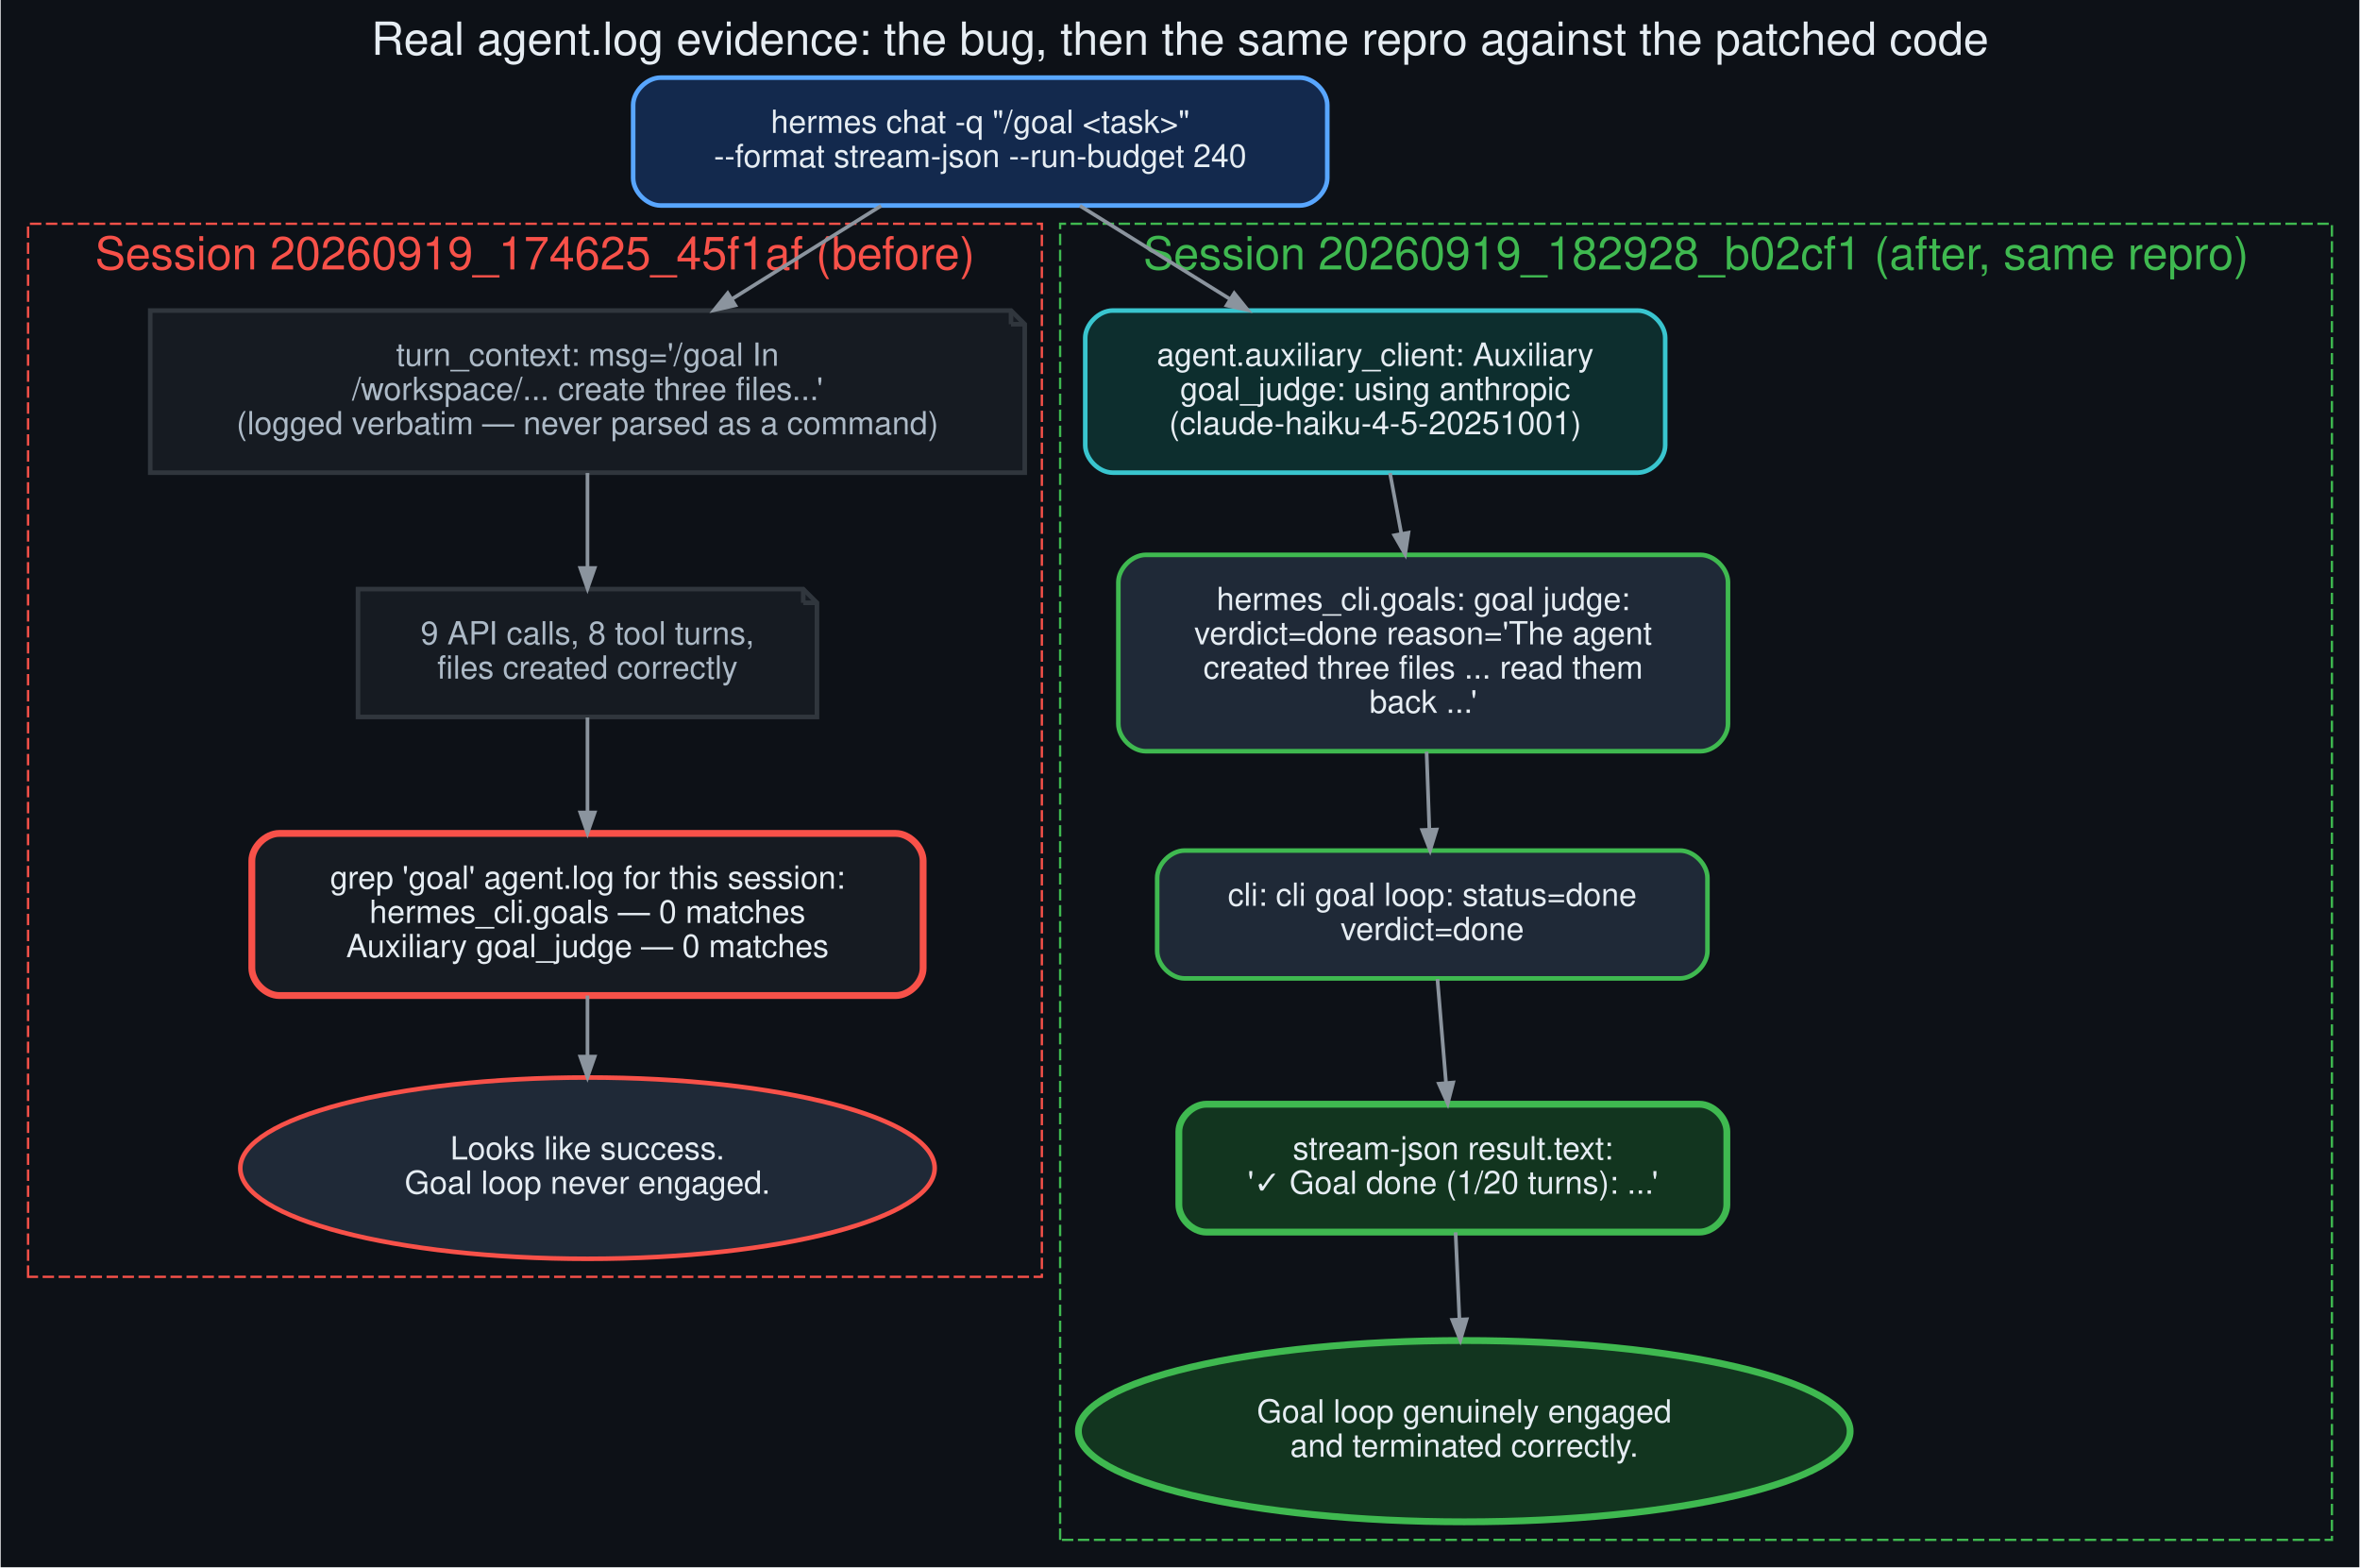
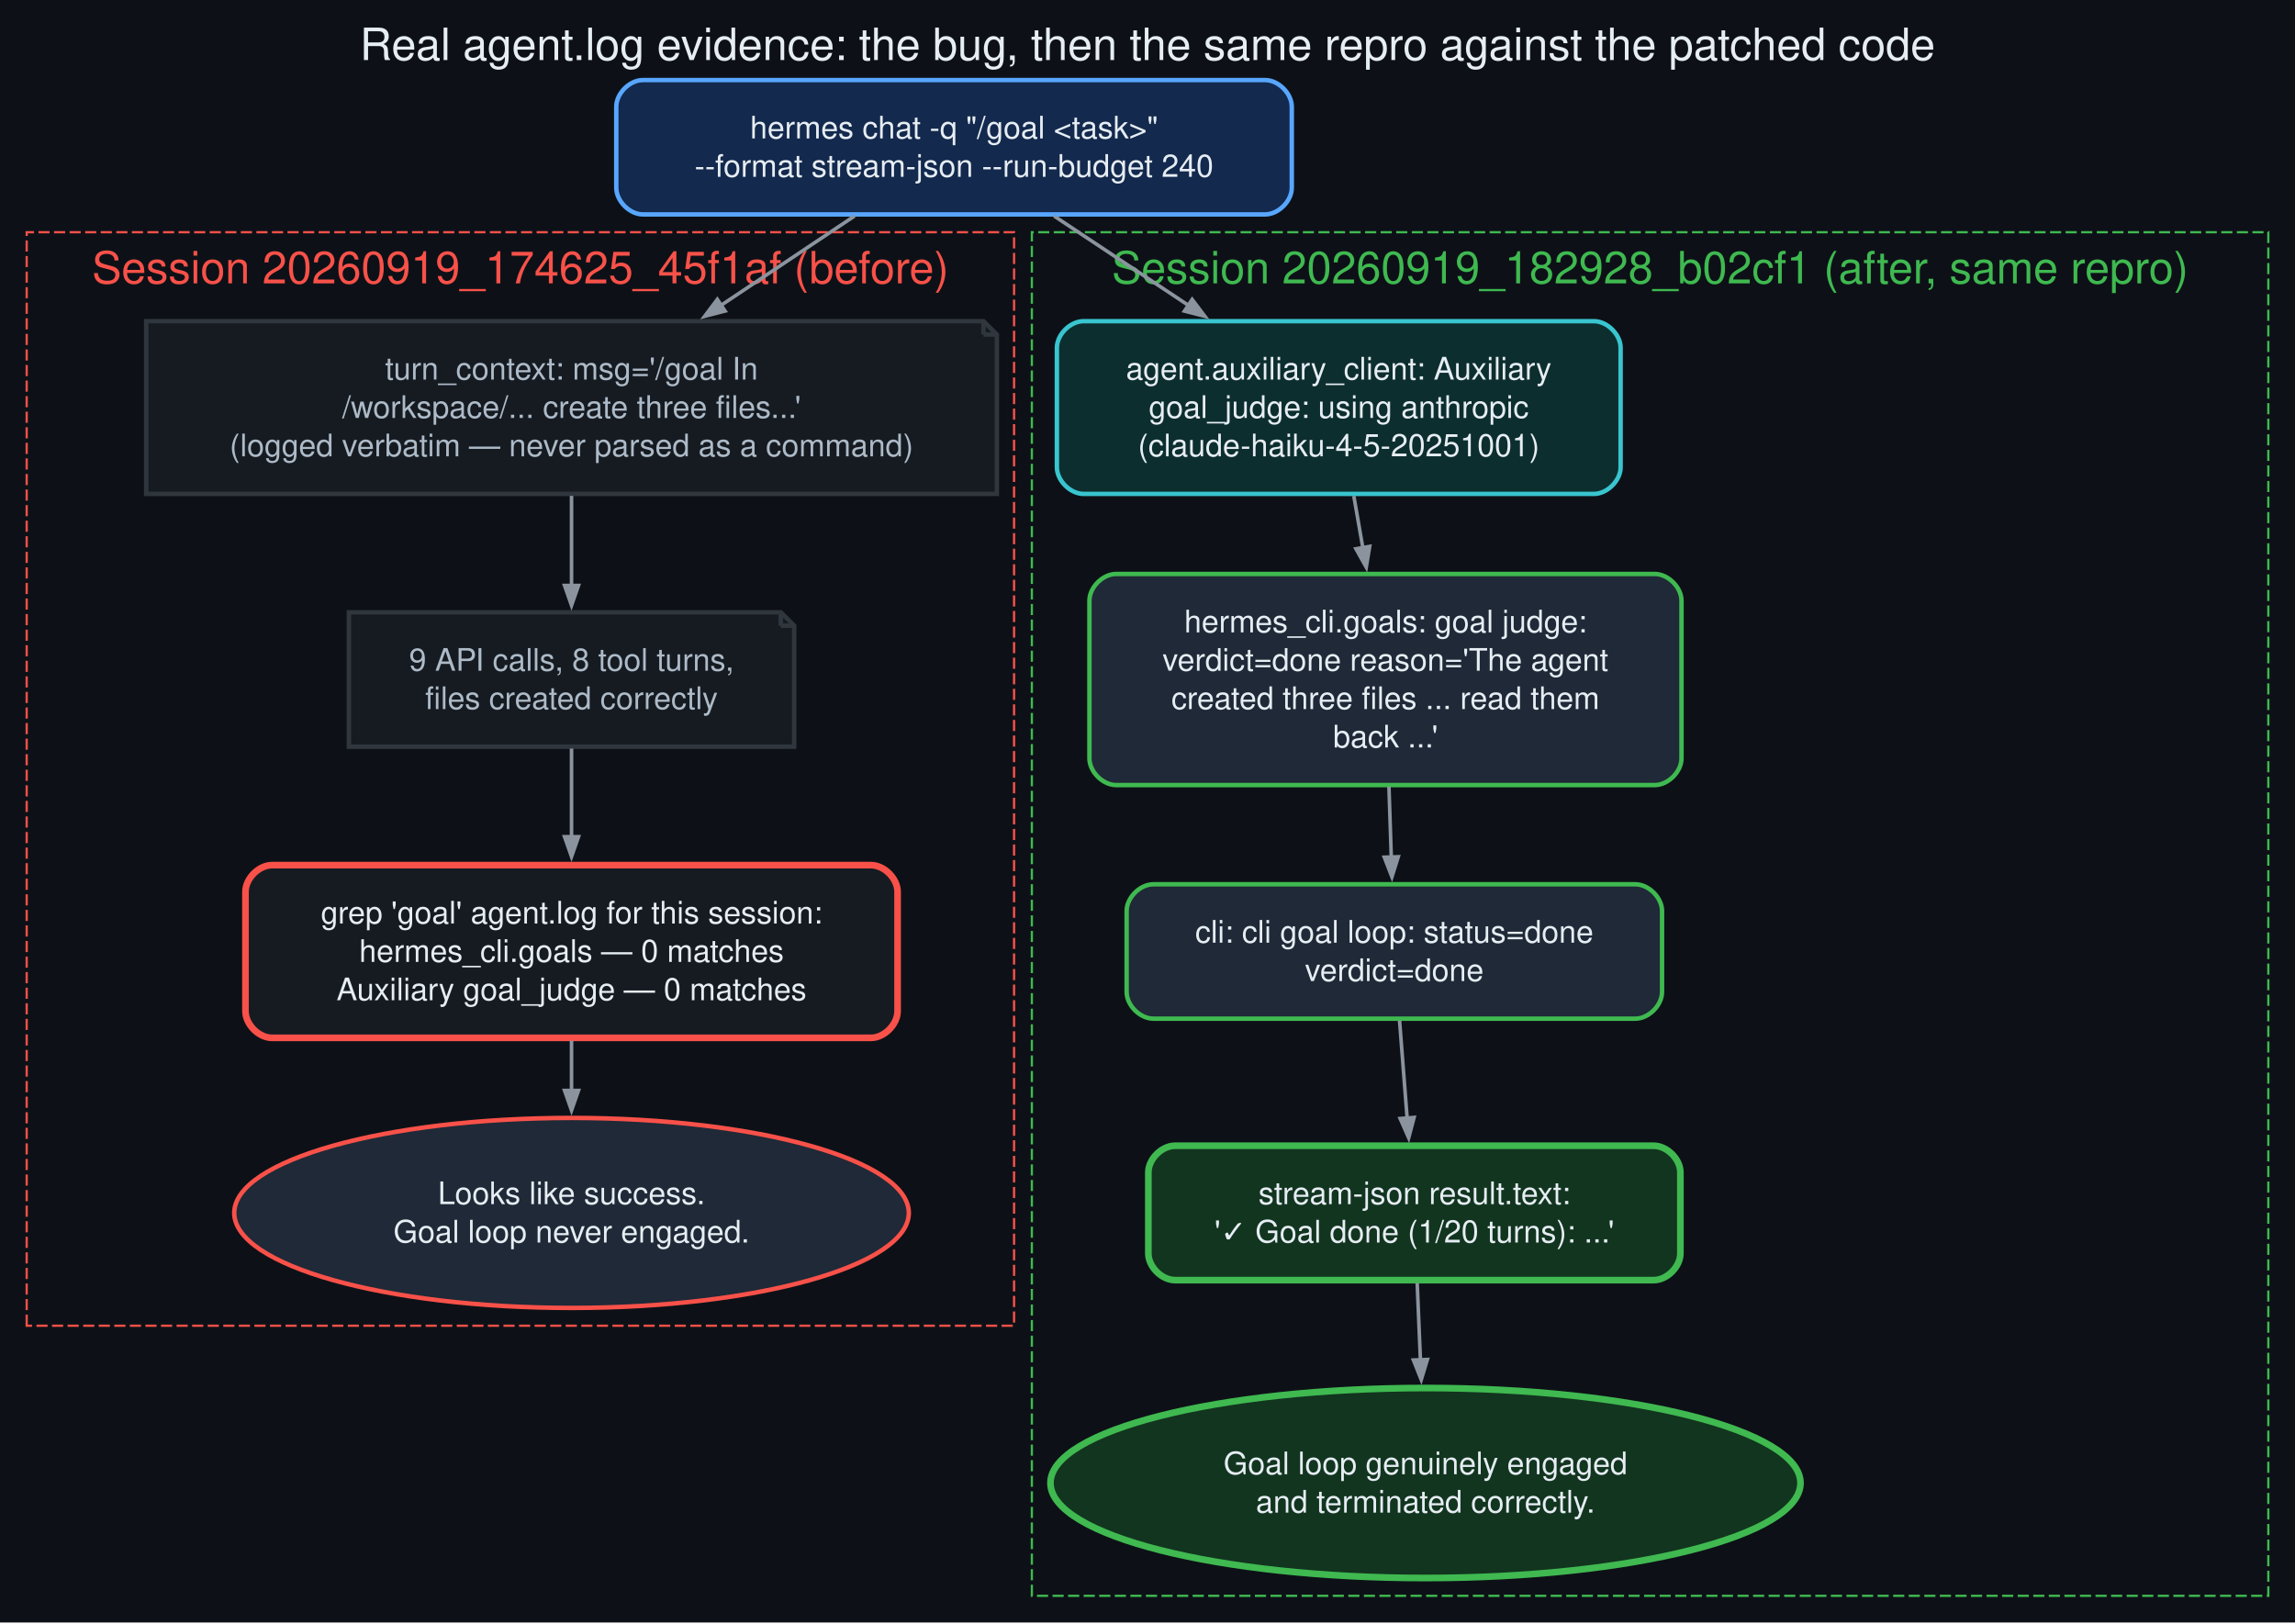
- <svg xmlns="http://www.w3.org/2000/svg" width="1033pt" height="686pt" viewBox="0.00 0.00 1033.00 686.39">
-   <g id="graph0" class="graph" transform="scale(1 1) rotate(0) translate(4 682.39)">
-     <polygon fill="#0d1117" stroke="transparent" points="-4,4 -4,-682.39 1029,-682.39 1029,4 -4,4" />
-     <text text-anchor="middle" x="512.5" y="-658.39" font-family="Helvetica,sans-Serif" font-size="20.00" fill="#e6edf3">Real agent.log evidence: the bug, then the same repro against the patched code</text>
+ <svg xmlns="http://www.w3.org/2000/svg" width="1032pt" height="730pt" viewBox="0.00 0.00 1032.00 730.00">
+   <g id="graph0" class="graph" transform="scale(1 1) rotate(0) translate(4 725.57)">
+     <polygon fill="#0d1117" stroke="none" points="-4,4 -4,-725.57 1028,-725.57 1028,4 -4,4" />
+     <text xml:space="preserve" text-anchor="middle" x="512" y="-698.57" font-family="Helvetica,sans-Serif" font-size="20.00" fill="#e6edf3">Real agent.log evidence: the bug, then the same repro against the patched code</text>
    <g id="clust1" class="cluster">
-       <polygon fill="#0d1117" stroke="#f85149" stroke-dasharray="5,2" points="8,-123.2 8,-584.39 452,-584.39 452,-123.2 8,-123.2" />
-       <text text-anchor="middle" x="230" y="-564.39" font-family="Helvetica,sans-Serif" font-size="20.00" fill="#f85149">Session 20260919_174625_45f1af (before)</text>
+       <polygon fill="#0d1117" stroke="#f85149" stroke-dasharray="5,2" points="8,-129.45 8,-621.15 452,-621.15 452,-129.45 8,-129.45" />
+       <text xml:space="preserve" text-anchor="middle" x="230" y="-598.15" font-family="Helvetica,sans-Serif" font-size="20.00" fill="#f85149">Session 20260919_174625_45f1af (before)</text>
    </g>
    <g id="clust2" class="cluster">
-       <polygon fill="#0d1117" stroke="#3fb950" stroke-dasharray="5,2" points="460,-8 460,-584.39 1017,-584.39 1017,-8 460,-8" />
-       <text text-anchor="middle" x="738.5" y="-564.39" font-family="Helvetica,sans-Serif" font-size="20.00" fill="#3fb950">Session 20260919_182928_b02cf1 (after, same repro)</text>
+       <polygon fill="#0d1117" stroke="#3fb950" stroke-dasharray="5,2" points="460,-8 460,-621.15 1016,-621.15 1016,-8 460,-8" />
+       <text xml:space="preserve" text-anchor="middle" x="738" y="-598.15" font-family="Helvetica,sans-Serif" font-size="20.00" fill="#3fb950">Session 20260919_182928_b02cf1 (after, same repro)</text>
    </g>
    <g id="node1" class="node">
-       <path fill="#13294d" stroke="#58a6ff" stroke-width="2" d="M565,-648.39C565,-648.39 285,-648.39 285,-648.39 279,-648.39 273,-642.39 273,-636.39 273,-636.39 273,-604.39 273,-604.39 273,-598.39 279,-592.39 285,-592.39 285,-592.39 565,-592.39 565,-592.39 571,-592.39 577,-598.39 577,-604.39 577,-604.39 577,-636.39 577,-636.39 577,-642.39 571,-648.39 565,-648.39" />
-       <text text-anchor="middle" x="425" y="-624.19" font-family="Helvetica,sans-Serif" font-size="14.00" fill="#e6edf3">hermes chat -q "/goal &lt;task&gt;"</text>
-       <text text-anchor="middle" x="425" y="-609.19" font-family="Helvetica,sans-Serif" font-size="14.00" fill="#e6edf3">--format stream-json --run-budget 240</text>
+       <path fill="#13294d" stroke="#58a6ff" stroke-width="2" d="M564.88,-689.57C564.88,-689.57 285.12,-689.57 285.12,-689.57 279.12,-689.57 273.12,-683.57 273.12,-677.57 273.12,-677.57 273.12,-641.15 273.12,-641.15 273.12,-635.15 279.12,-629.15 285.12,-629.15 285.12,-629.15 564.88,-629.15 564.88,-629.15 570.88,-629.15 576.88,-635.15 576.88,-641.15 576.88,-641.15 576.88,-677.57 576.88,-677.57 576.88,-683.57 570.88,-689.57 564.88,-689.57" />
+       <text xml:space="preserve" text-anchor="middle" x="425" y="-663.31" font-family="Helvetica,sans-Serif" font-size="14.00" fill="#e6edf3">hermes chat -q "/goal &lt;task&gt;"</text>
+       <text xml:space="preserve" text-anchor="middle" x="425" y="-646.06" font-family="Helvetica,sans-Serif" font-size="14.00" fill="#e6edf3">--format stream-json --run-budget 240</text>
    </g>
    <g id="node2" class="node">
-       <polygon fill="#161b22" stroke="#30363d" stroke-width="2" points="438.5,-546.39 61.5,-546.39 61.5,-475.39 444.5,-475.39 444.5,-540.39 438.5,-546.39" />
-       <polyline fill="none" stroke="#30363d" stroke-width="2" points="438.5,-546.39 438.5,-540.39 " />
-       <polyline fill="none" stroke="#30363d" stroke-width="2" points="444.5,-540.39 438.5,-540.39 " />
-       <text text-anchor="middle" x="253" y="-522.19" font-family="Helvetica,sans-Serif" font-size="14.00" fill="#adbac7">turn_context: msg='/goal In</text>
-       <text text-anchor="middle" x="253" y="-507.19" font-family="Helvetica,sans-Serif" font-size="14.00" fill="#adbac7">/workspace/... create three files...'</text>
-       <text text-anchor="middle" x="253" y="-492.19" font-family="Helvetica,sans-Serif" font-size="14.00" fill="#adbac7">(logged verbatim — never parsed as a command)</text>
+       <polygon fill="#161b22" stroke="#30363d" stroke-width="2" points="438.25,-581.15 61.75,-581.15 61.75,-503.48 444.25,-503.48 444.25,-575.15 438.25,-581.15" />
+       <polyline fill="none" stroke="#30363d" stroke-width="2" points="438.25,-581.15 438.25,-575.15" />
+       <polyline fill="none" stroke="#30363d" stroke-width="2" points="444.25,-575.15 438.25,-575.15" />
+       <text xml:space="preserve" text-anchor="middle" x="253" y="-554.89" font-family="Helvetica,sans-Serif" font-size="14.00" fill="#adbac7">turn_context: msg='/goal In</text>
+       <text xml:space="preserve" text-anchor="middle" x="253" y="-537.64" font-family="Helvetica,sans-Serif" font-size="14.00" fill="#adbac7">/workspace/... create three files...'</text>
+       <text xml:space="preserve" text-anchor="middle" x="253" y="-520.39" font-family="Helvetica,sans-Serif" font-size="14.00" fill="#adbac7">(logged verbatim — never parsed as a command)</text>
    </g>
    <g id="edge1" class="edge">
-       <path fill="none" stroke="#8b949e" stroke-width="1.6" d="M381.6,-592.27C361.83,-579.91 338.05,-565.05 316.34,-551.48" />
-       <polygon fill="#8b949e" stroke="#8b949e" stroke-width="1.6" points="317.75,-548.65 308.45,-546.55 314.41,-553.99 317.75,-548.65" />
+       <path fill="none" stroke="#8b949e" stroke-width="1.6" d="M380.26,-628.44C361.96,-616.2 340.39,-601.77 320.26,-588.3" />
+       <polygon fill="#8b949e" stroke="#8b949e" stroke-width="1.6" points="322.06,-585.72 312.83,-583.34 318.56,-590.96 322.06,-585.72" />
    </g>
    <g id="node6" class="node">
-       <path fill="#0d2e2e" stroke="#39c5cf" stroke-width="2" d="M713,-546.39C713,-546.39 483,-546.39 483,-546.39 477,-546.39 471,-540.39 471,-534.39 471,-534.39 471,-487.39 471,-487.39 471,-481.39 477,-475.39 483,-475.39 483,-475.39 713,-475.39 713,-475.39 719,-475.39 725,-481.39 725,-487.39 725,-487.39 725,-534.39 725,-534.39 725,-540.39 719,-546.39 713,-546.39" />
-       <text text-anchor="middle" x="598" y="-522.19" font-family="Helvetica,sans-Serif" font-size="14.00" fill="#e6edf3">agent.auxiliary_client: Auxiliary</text>
-       <text text-anchor="middle" x="598" y="-507.19" font-family="Helvetica,sans-Serif" font-size="14.00" fill="#e6edf3">goal_judge: using anthropic</text>
-       <text text-anchor="middle" x="598" y="-492.19" font-family="Helvetica,sans-Serif" font-size="14.00" fill="#e6edf3">(claude-haiku-4-5-20251001)</text>
+       <path fill="#0d2e2e" stroke="#39c5cf" stroke-width="2" d="M712.75,-581.15C712.75,-581.15 483.25,-581.15 483.25,-581.15 477.25,-581.15 471.25,-575.15 471.25,-569.15 471.25,-569.15 471.25,-515.48 471.25,-515.48 471.25,-509.48 477.25,-503.48 483.25,-503.48 483.25,-503.48 712.75,-503.48 712.75,-503.48 718.75,-503.48 724.75,-509.48 724.75,-515.48 724.75,-515.48 724.75,-569.15 724.75,-569.15 724.75,-575.15 718.75,-581.15 712.75,-581.15" />
+       <text xml:space="preserve" text-anchor="middle" x="598" y="-554.89" font-family="Helvetica,sans-Serif" font-size="14.00" fill="#e6edf3">agent.auxiliary_client: Auxiliary</text>
+       <text xml:space="preserve" text-anchor="middle" x="598" y="-537.64" font-family="Helvetica,sans-Serif" font-size="14.00" fill="#e6edf3">goal_judge: using anthropic</text>
+       <text xml:space="preserve" text-anchor="middle" x="598" y="-520.39" font-family="Helvetica,sans-Serif" font-size="14.00" fill="#e6edf3">(claude-haiku-4-5-20251001)</text>
    </g>
    <g id="edge5" class="edge">
-       <path fill="none" stroke="#8b949e" stroke-width="1.6" d="M468.66,-592.27C488.62,-579.86 512.67,-564.92 534.58,-551.3" />
-       <polygon fill="#8b949e" stroke="#8b949e" stroke-width="1.6" points="536.25,-553.97 542.23,-546.55 532.92,-548.62 536.25,-553.97" />
+       <path fill="none" stroke="#8b949e" stroke-width="1.6" d="M470,-628.44C488.41,-616.2 510.11,-601.77 530.35,-588.3" />
+       <polygon fill="#8b949e" stroke="#8b949e" stroke-width="1.6" points="532.08,-590.94 537.83,-583.33 528.59,-585.69 532.08,-590.94" />
    </g>
    <g id="node3" class="node">
-       <polygon fill="#161b22" stroke="#30363d" stroke-width="2" points="347.5,-424.39 152.5,-424.39 152.5,-368.39 353.5,-368.39 353.5,-418.39 347.5,-424.39" />
-       <polyline fill="none" stroke="#30363d" stroke-width="2" points="347.5,-424.39 347.5,-418.39 " />
-       <polyline fill="none" stroke="#30363d" stroke-width="2" points="353.5,-418.39 347.5,-418.39 " />
-       <text text-anchor="middle" x="253" y="-400.19" font-family="Helvetica,sans-Serif" font-size="14.00" fill="#adbac7">9 API calls, 8 tool turns,</text>
-       <text text-anchor="middle" x="253" y="-385.19" font-family="Helvetica,sans-Serif" font-size="14.00" fill="#adbac7">files created correctly</text>
+       <polygon fill="#161b22" stroke="#30363d" stroke-width="2" points="347.12,-450.23 152.88,-450.23 152.88,-389.81 353.12,-389.81 353.12,-444.23 347.12,-450.23" />
+       <polyline fill="none" stroke="#30363d" stroke-width="2" points="347.12,-450.23 347.12,-444.23" />
+       <polyline fill="none" stroke="#30363d" stroke-width="2" points="353.12,-444.23 347.12,-444.23" />
+       <text xml:space="preserve" text-anchor="middle" x="253" y="-423.97" font-family="Helvetica,sans-Serif" font-size="14.00" fill="#adbac7">9 API calls, 8 tool turns,</text>
+       <text xml:space="preserve" text-anchor="middle" x="253" y="-406.72" font-family="Helvetica,sans-Serif" font-size="14.00" fill="#adbac7">files created correctly</text>
    </g>
    <g id="edge2" class="edge">
-       <path fill="none" stroke="#8b949e" stroke-width="1.6" d="M253,-475.22C253,-462.13 253,-447.2 253,-433.94" />
-       <polygon fill="#8b949e" stroke="#8b949e" stroke-width="1.6" points="256.15,-433.63 253,-424.63 249.85,-433.63 256.15,-433.63" />
+       <path fill="none" stroke="#8b949e" stroke-width="1.6" d="M253,-502.59C253,-489.63 253,-475.14 253,-462.01" />
+       <polygon fill="#8b949e" stroke="#8b949e" stroke-width="1.6" points="256.15,-462.32 253,-453.32 249.85,-462.32 256.15,-462.32" />
    </g>
    <g id="node4" class="node">
-       <path fill="#161b22" stroke="#f85149" stroke-width="3" d="M388,-317.39C388,-317.39 118,-317.39 118,-317.39 112,-317.39 106,-311.39 106,-305.39 106,-305.39 106,-258.39 106,-258.39 106,-252.39 112,-246.39 118,-246.39 118,-246.39 388,-246.39 388,-246.39 394,-246.39 400,-252.39 400,-258.39 400,-258.39 400,-305.39 400,-305.39 400,-311.39 394,-317.39 388,-317.39" />
-       <text text-anchor="middle" x="253" y="-293.19" font-family="Helvetica,sans-Serif" font-size="14.00" fill="#e6edf3">grep 'goal' agent.log for this session:</text>
-       <text text-anchor="middle" x="253" y="-278.19" font-family="Helvetica,sans-Serif" font-size="14.00" fill="#e6edf3">hermes_cli.goals — 0 matches</text>
-       <text text-anchor="middle" x="253" y="-263.19" font-family="Helvetica,sans-Serif" font-size="14.00" fill="#e6edf3">Auxiliary goal_judge — 0 matches</text>
+       <path fill="#161b22" stroke="#f85149" stroke-width="3" d="M387.62,-336.56C387.62,-336.56 118.38,-336.56 118.38,-336.56 112.38,-336.56 106.38,-330.56 106.38,-324.56 106.38,-324.56 106.38,-270.89 106.38,-270.89 106.38,-264.89 112.38,-258.89 118.38,-258.89 118.38,-258.89 387.62,-258.89 387.62,-258.89 393.62,-258.89 399.62,-264.89 399.62,-270.89 399.62,-270.89 399.62,-324.56 399.62,-324.56 399.62,-330.56 393.62,-336.56 387.62,-336.56" />
+       <text xml:space="preserve" text-anchor="middle" x="253" y="-310.3" font-family="Helvetica,sans-Serif" font-size="14.00" fill="#e6edf3">grep 'goal' agent.log for this session:</text>
+       <text xml:space="preserve" text-anchor="middle" x="253" y="-293.05" font-family="Helvetica,sans-Serif" font-size="14.00" fill="#e6edf3">hermes_cli.goals — 0 matches</text>
+       <text xml:space="preserve" text-anchor="middle" x="253" y="-275.8" font-family="Helvetica,sans-Serif" font-size="14.00" fill="#e6edf3">Auxiliary goal_judge — 0 matches</text>
    </g>
    <g id="edge3" class="edge">
-       <path fill="none" stroke="#8b949e" stroke-width="1.6" d="M253,-368.16C253,-355.68 253,-340.57 253,-326.56" />
-       <polygon fill="#8b949e" stroke="#8b949e" stroke-width="1.6" points="256.15,-326.55 253,-317.55 249.85,-326.55 256.15,-326.55" />
+       <path fill="none" stroke="#8b949e" stroke-width="1.6" d="M253,-388.98C253,-376.91 253,-362.66 253,-349.09" />
+       <polygon fill="#8b949e" stroke="#8b949e" stroke-width="1.6" points="256.15,-349.34 253,-340.34 249.85,-349.34 256.15,-349.34" />
    </g>
    <g id="node5" class="node">
-       <ellipse fill="#1f2937" stroke="#f85149" stroke-width="2" cx="253" cy="-170.79" rx="152.06" ry="39.7" />
-       <text text-anchor="middle" x="253" y="-174.59" font-family="Helvetica,sans-Serif" font-size="14.00" fill="#e6edf3">Looks like success.</text>
-       <text text-anchor="middle" x="253" y="-159.59" font-family="Helvetica,sans-Serif" font-size="14.00" fill="#e6edf3">Goal loop never engaged.</text>
+       <ellipse fill="#1f2937" stroke="#f85149" stroke-width="2" cx="253" cy="-180.17" rx="151.67" ry="42.72" />
+       <text xml:space="preserve" text-anchor="middle" x="253" y="-184.12" font-family="Helvetica,sans-Serif" font-size="14.00" fill="#e6edf3">Looks like success.</text>
+       <text xml:space="preserve" text-anchor="middle" x="253" y="-166.87" font-family="Helvetica,sans-Serif" font-size="14.00" fill="#e6edf3">Goal loop never engaged.</text>
    </g>
    <g id="edge4" class="edge">
-       <path fill="none" stroke="#8b949e" stroke-width="1.6" d="M253,-246.37C253,-237.94 253,-228.77 253,-219.83" />
-       <polygon fill="#8b949e" stroke="#8b949e" stroke-width="1.6" points="256.15,-219.64 253,-210.64 249.85,-219.64 256.15,-219.64" />
+       <path fill="none" stroke="#8b949e" stroke-width="1.6" d="M253,-257.61C253,-250.39 253,-242.73 253,-235.17" />
+       <polygon fill="#8b949e" stroke="#8b949e" stroke-width="1.6" points="256.15,-235.24 253,-226.24 249.85,-235.24 256.15,-235.24" />
    </g>
    <g id="node7" class="node">
-       <path fill="#1f2937" stroke="#3fb950" stroke-width="2" d="M740.5,-439.39C740.5,-439.39 497.5,-439.39 497.5,-439.39 491.5,-439.39 485.5,-433.39 485.5,-427.39 485.5,-427.39 485.5,-365.39 485.5,-365.39 485.5,-359.39 491.5,-353.39 497.5,-353.39 497.5,-353.39 740.5,-353.39 740.5,-353.39 746.5,-353.39 752.5,-359.39 752.5,-365.39 752.5,-365.39 752.5,-427.39 752.5,-427.39 752.5,-433.39 746.5,-439.39 740.5,-439.39" />
-       <text text-anchor="middle" x="619" y="-415.19" font-family="Helvetica,sans-Serif" font-size="14.00" fill="#e6edf3">hermes_cli.goals: goal judge:</text>
-       <text text-anchor="middle" x="619" y="-400.19" font-family="Helvetica,sans-Serif" font-size="14.00" fill="#e6edf3">verdict=done reason='The agent</text>
-       <text text-anchor="middle" x="619" y="-385.19" font-family="Helvetica,sans-Serif" font-size="14.00" fill="#e6edf3">created three files ... read them</text>
-       <text text-anchor="middle" x="619" y="-370.19" font-family="Helvetica,sans-Serif" font-size="14.00" fill="#e6edf3">back ...'</text>
+       <path fill="#1f2937" stroke="#3fb950" stroke-width="2" d="M740.12,-467.48C740.12,-467.48 497.88,-467.48 497.88,-467.48 491.88,-467.48 485.88,-461.48 485.88,-455.48 485.88,-455.48 485.88,-384.56 485.88,-384.56 485.88,-378.56 491.88,-372.56 497.88,-372.56 497.88,-372.56 740.12,-372.56 740.12,-372.56 746.12,-372.56 752.12,-378.56 752.12,-384.56 752.12,-384.56 752.12,-455.48 752.12,-455.48 752.12,-461.48 746.12,-467.48 740.12,-467.48" />
+       <text xml:space="preserve" text-anchor="middle" x="619" y="-441.22" font-family="Helvetica,sans-Serif" font-size="14.00" fill="#e6edf3">hermes_cli.goals: goal judge:</text>
+       <text xml:space="preserve" text-anchor="middle" x="619" y="-423.97" font-family="Helvetica,sans-Serif" font-size="14.00" fill="#e6edf3">verdict=done reason='The agent</text>
+       <text xml:space="preserve" text-anchor="middle" x="619" y="-406.72" font-family="Helvetica,sans-Serif" font-size="14.00" fill="#e6edf3">created three files ... read them</text>
+       <text xml:space="preserve" text-anchor="middle" x="619" y="-389.47" font-family="Helvetica,sans-Serif" font-size="14.00" fill="#e6edf3">back ...'</text>
    </g>
    <g id="edge6" class="edge">
-       <path fill="none" stroke="#8b949e" stroke-width="1.6" d="M604.47,-475.22C606.04,-466.8 607.76,-457.61 609.44,-448.6" />
-       <polygon fill="#8b949e" stroke="#8b949e" stroke-width="1.6" points="612.55,-449.1 611.11,-439.68 606.36,-447.95 612.55,-449.1" />
+       <path fill="none" stroke="#8b949e" stroke-width="1.6" d="M604.76,-502.59C606.06,-495.12 607.46,-487.15 608.84,-479.22" />
+       <polygon fill="#8b949e" stroke="#8b949e" stroke-width="1.6" points="611.92,-479.89 610.37,-470.48 605.72,-478.8 611.92,-479.89" />
    </g>
    <g id="node8" class="node">
-       <path fill="#1f2937" stroke="#3fb950" stroke-width="2" d="M731.5,-309.89C731.5,-309.89 514.5,-309.89 514.5,-309.89 508.5,-309.89 502.5,-303.89 502.5,-297.89 502.5,-297.89 502.5,-265.89 502.5,-265.89 502.5,-259.89 508.5,-253.89 514.5,-253.89 514.5,-253.89 731.5,-253.89 731.5,-253.89 737.5,-253.89 743.5,-259.89 743.5,-265.89 743.5,-265.89 743.5,-297.89 743.5,-297.89 743.5,-303.89 737.5,-309.89 731.5,-309.89" />
-       <text text-anchor="middle" x="623" y="-285.69" font-family="Helvetica,sans-Serif" font-size="14.00" fill="#e6edf3">cli: cli goal loop: status=done</text>
-       <text text-anchor="middle" x="623" y="-270.69" font-family="Helvetica,sans-Serif" font-size="14.00" fill="#e6edf3">verdict=done</text>
+       <path fill="#1f2937" stroke="#3fb950" stroke-width="2" d="M731.38,-327.94C731.38,-327.94 514.62,-327.94 514.62,-327.94 508.62,-327.94 502.62,-321.94 502.62,-315.94 502.62,-315.94 502.62,-279.52 502.62,-279.52 502.62,-273.52 508.62,-267.52 514.62,-267.52 514.62,-267.52 731.38,-267.52 731.38,-267.52 737.38,-267.52 743.38,-273.52 743.38,-279.52 743.38,-279.52 743.38,-315.94 743.38,-315.94 743.38,-321.94 737.38,-327.94 731.38,-327.94" />
+       <text xml:space="preserve" text-anchor="middle" x="623" y="-301.68" font-family="Helvetica,sans-Serif" font-size="14.00" fill="#e6edf3">cli: cli goal loop: status=done</text>
+       <text xml:space="preserve" text-anchor="middle" x="623" y="-284.43" font-family="Helvetica,sans-Serif" font-size="14.00" fill="#e6edf3">verdict=done</text>
    </g>
    <g id="edge7" class="edge">
-       <path fill="none" stroke="#8b949e" stroke-width="1.6" d="M620.5,-353.18C620.9,-341.99 621.32,-330.01 621.71,-319.17" />
-       <polygon fill="#8b949e" stroke="#8b949e" stroke-width="1.6" points="624.86,-319.09 622.04,-309.99 618.57,-318.87 624.86,-319.09" />
+       <path fill="none" stroke="#8b949e" stroke-width="1.6" d="M620.57,-371.83C620.92,-361.3 621.29,-350.23 621.63,-339.97" />
+       <polygon fill="#8b949e" stroke="#8b949e" stroke-width="1.6" points="624.77,-340.33 621.92,-331.23 618.47,-340.12 624.77,-340.33" />
    </g>
    <g id="node9" class="node">
-       <path fill="#12351f" stroke="#3fb950" stroke-width="3" d="M740,-198.79C740,-198.79 524,-198.79 524,-198.79 518,-198.79 512,-192.79 512,-186.79 512,-186.79 512,-154.79 512,-154.79 512,-148.79 518,-142.79 524,-142.79 524,-142.79 740,-142.79 740,-142.79 746,-142.79 752,-148.79 752,-154.79 752,-154.79 752,-186.79 752,-186.79 752,-192.79 746,-198.79 740,-198.79" />
-       <text text-anchor="middle" x="632" y="-174.59" font-family="Helvetica,sans-Serif" font-size="14.00" fill="#e6edf3">stream-json result.text:</text>
-       <text text-anchor="middle" x="632" y="-159.59" font-family="Helvetica,sans-Serif" font-size="14.00" fill="#e6edf3">'✓ Goal done (1/20 turns): ...'</text>
+       <path fill="#12351f" stroke="#3fb950" stroke-width="3" d="M739.62,-210.38C739.62,-210.38 524.38,-210.38 524.38,-210.38 518.38,-210.38 512.38,-204.38 512.38,-198.38 512.38,-198.38 512.38,-161.96 512.38,-161.96 512.38,-155.96 518.38,-149.96 524.38,-149.96 524.38,-149.96 739.62,-149.96 739.62,-149.96 745.62,-149.96 751.62,-155.96 751.62,-161.96 751.62,-161.96 751.62,-198.38 751.62,-198.38 751.62,-204.38 745.62,-210.38 739.62,-210.38" />
+       <text xml:space="preserve" text-anchor="middle" x="632" y="-184.12" font-family="Helvetica,sans-Serif" font-size="14.00" fill="#e6edf3">stream-json result.text:</text>
+       <text xml:space="preserve" text-anchor="middle" x="632" y="-166.87" font-family="Helvetica,sans-Serif" font-size="14.00" fill="#e6edf3">'✓ Goal done (1/20 turns): ...'</text>
    </g>
    <g id="edge8" class="edge">
-       <path fill="none" stroke="#8b949e" stroke-width="1.6" d="M625.25,-253.64C626.38,-239.98 627.76,-223.23 628.98,-208.45" />
-       <polygon fill="#8b949e" stroke="#8b949e" stroke-width="1.6" points="632.15,-208.3 629.75,-199.07 625.87,-207.78 632.15,-208.3" />
+       <path fill="none" stroke="#8b949e" stroke-width="1.6" d="M625.34,-266.67C626.39,-253.27 627.63,-237.25 628.76,-222.73" />
+       <polygon fill="#8b949e" stroke="#8b949e" stroke-width="1.6" points="631.89,-223.11 629.45,-213.9 625.61,-222.62 631.89,-223.11" />
    </g>
    <g id="node10" class="node">
-       <ellipse fill="#12351f" stroke="#3fb950" stroke-width="3" cx="637" cy="-55.6" rx="169" ry="39.7" />
-       <text text-anchor="middle" x="637" y="-59.4" font-family="Helvetica,sans-Serif" font-size="14.00" fill="#e6edf3">Goal loop genuinely engaged</text>
-       <text text-anchor="middle" x="637" y="-44.4" font-family="Helvetica,sans-Serif" font-size="14.00" fill="#e6edf3">and terminated correctly.</text>
+       <ellipse fill="#12351f" stroke="#3fb950" stroke-width="3" cx="637" cy="-58.72" rx="168.64" ry="42.72" />
+       <text xml:space="preserve" text-anchor="middle" x="637" y="-62.67" font-family="Helvetica,sans-Serif" font-size="14.00" fill="#e6edf3">Goal loop genuinely engaged</text>
+       <text xml:space="preserve" text-anchor="middle" x="637" y="-45.42" font-family="Helvetica,sans-Serif" font-size="14.00" fill="#e6edf3">and terminated correctly.</text>
    </g>
    <g id="edge9" class="edge">
-       <path fill="none" stroke="#8b949e" stroke-width="1.6" d="M633.2,-142.68C633.7,-131.31 634.3,-117.74 634.87,-104.77" />
-       <polygon fill="#8b949e" stroke="#8b949e" stroke-width="1.6" points="638.03,-104.61 635.28,-95.48 631.74,-104.33 638.03,-104.61" />
+       <path fill="none" stroke="#8b949e" stroke-width="1.6" d="M633.27,-148.72C633.72,-138.14 634.23,-125.93 634.73,-114.01" />
+       <polygon fill="#8b949e" stroke="#8b949e" stroke-width="1.6" points="637.87,-114.28 635.1,-105.16 631.57,-114.02 637.87,-114.28" />
    </g>
  </g>
</svg>
